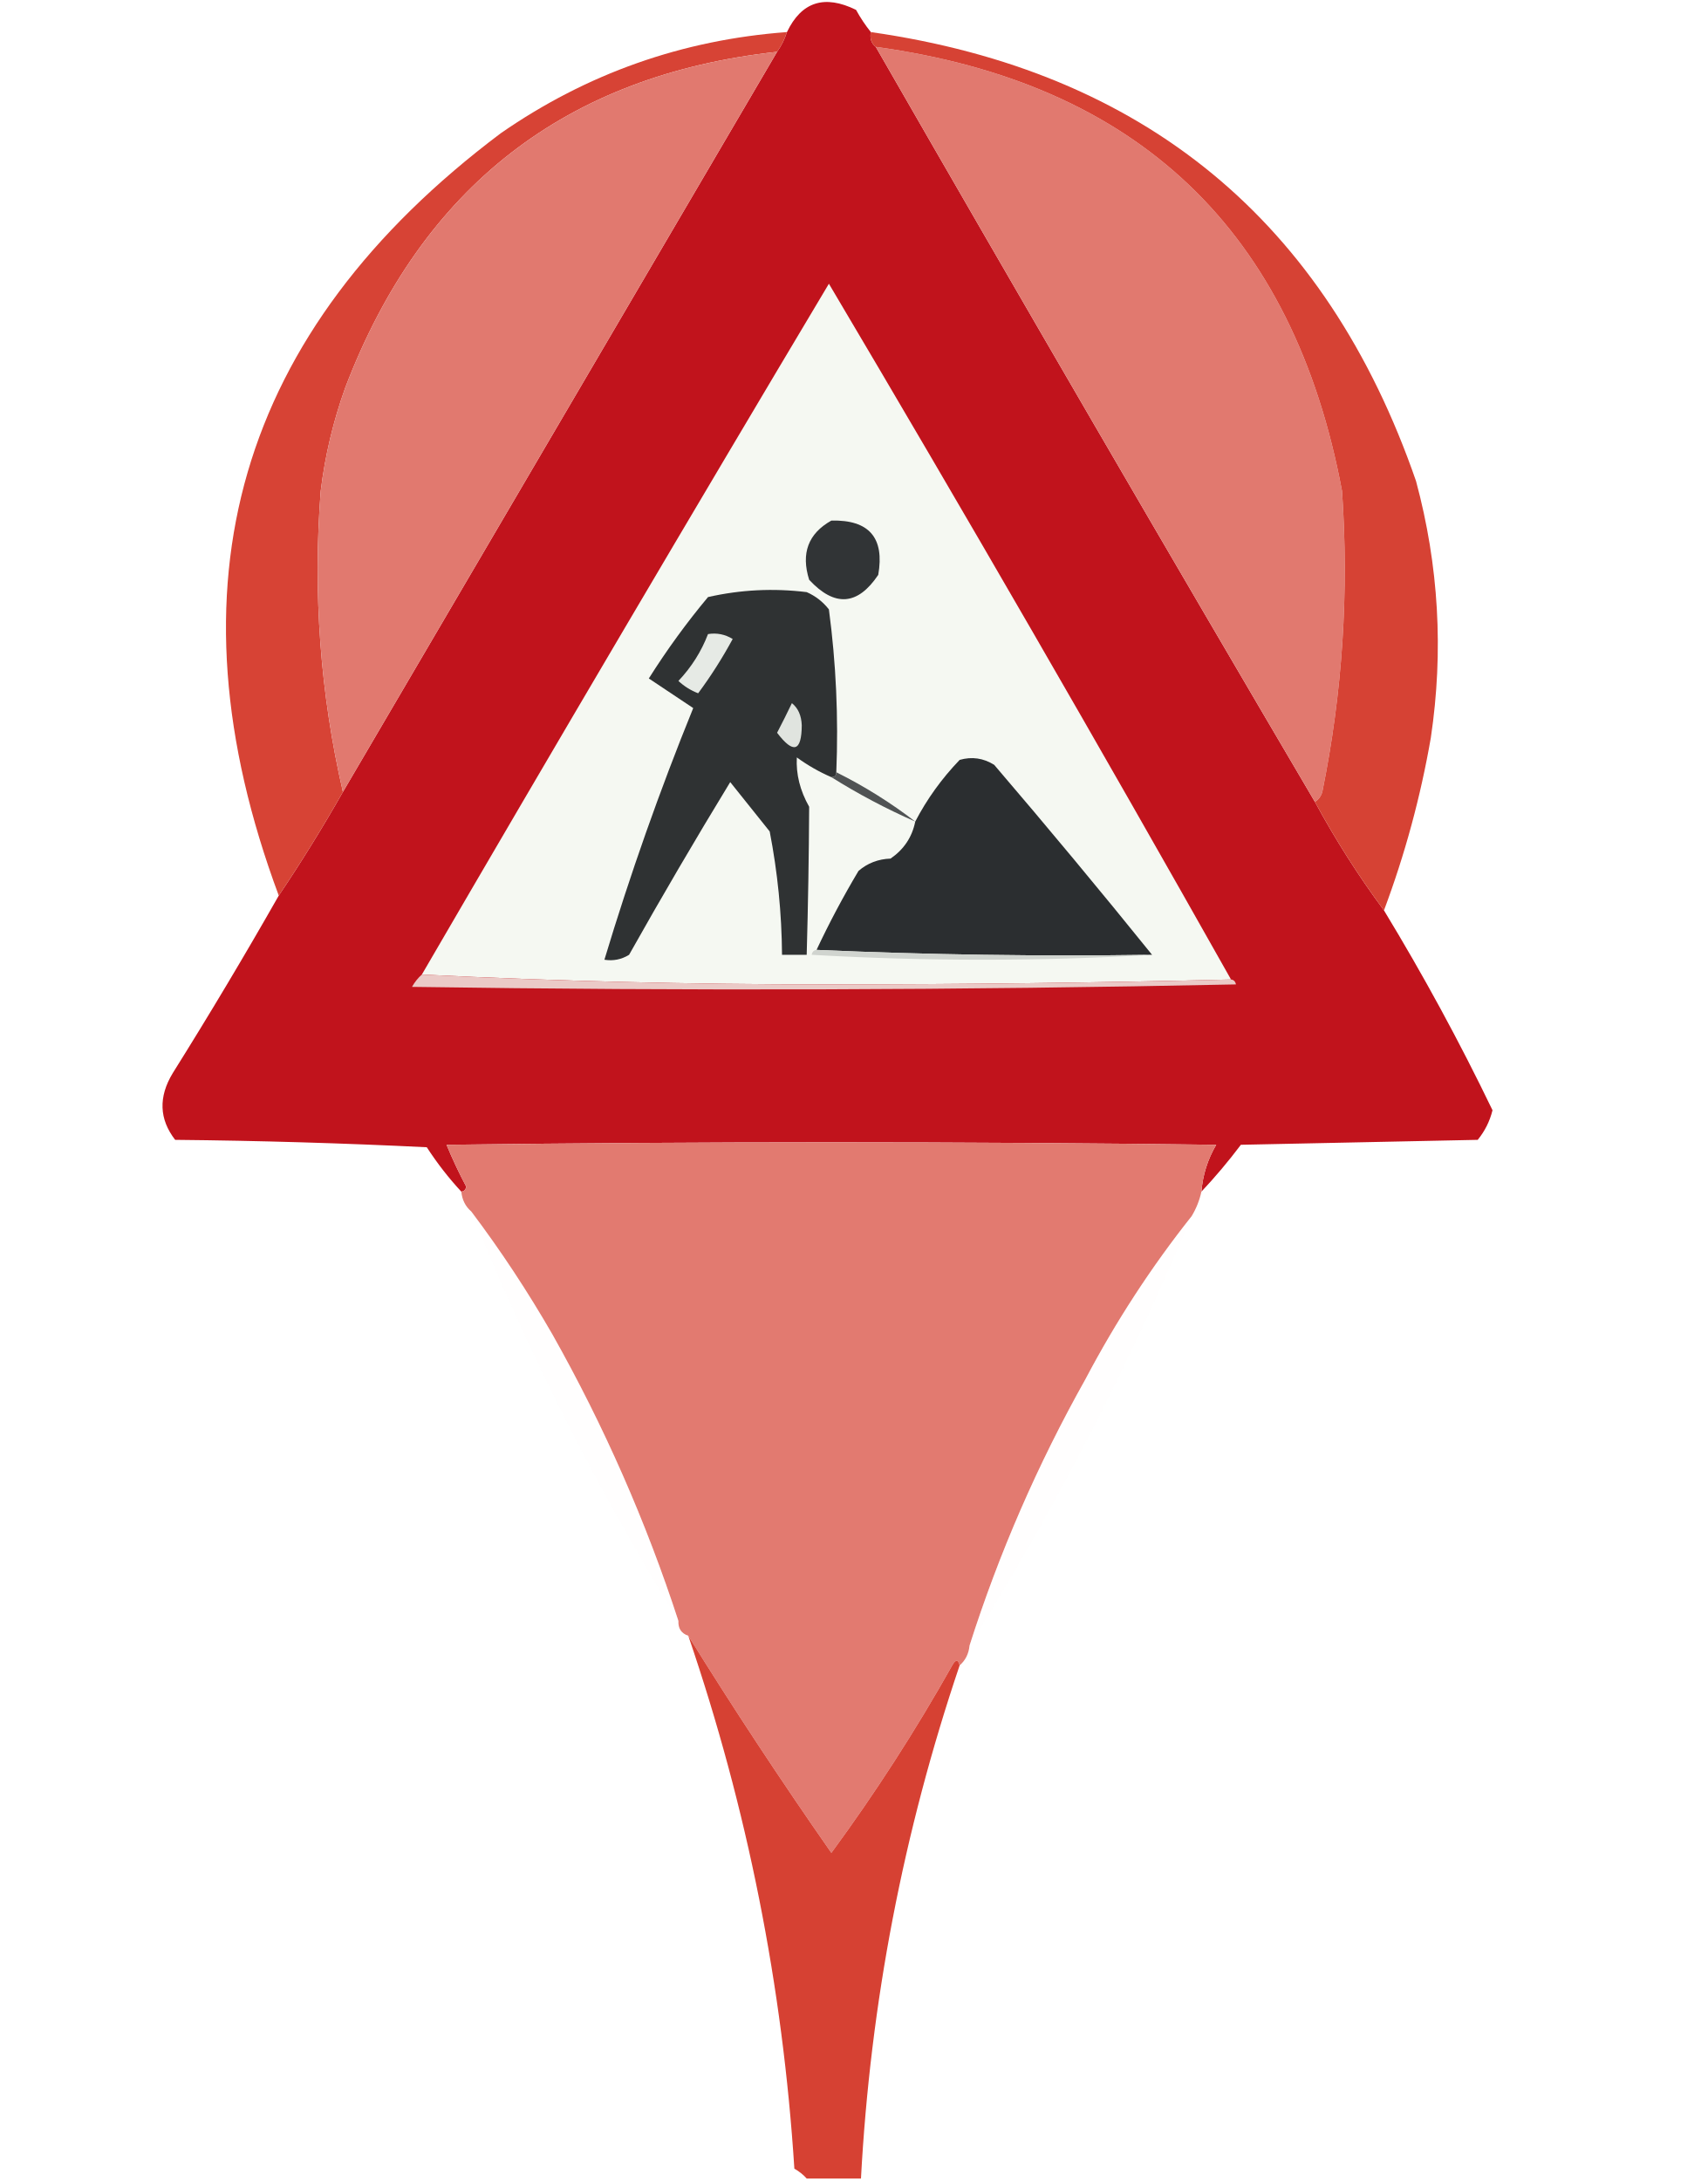
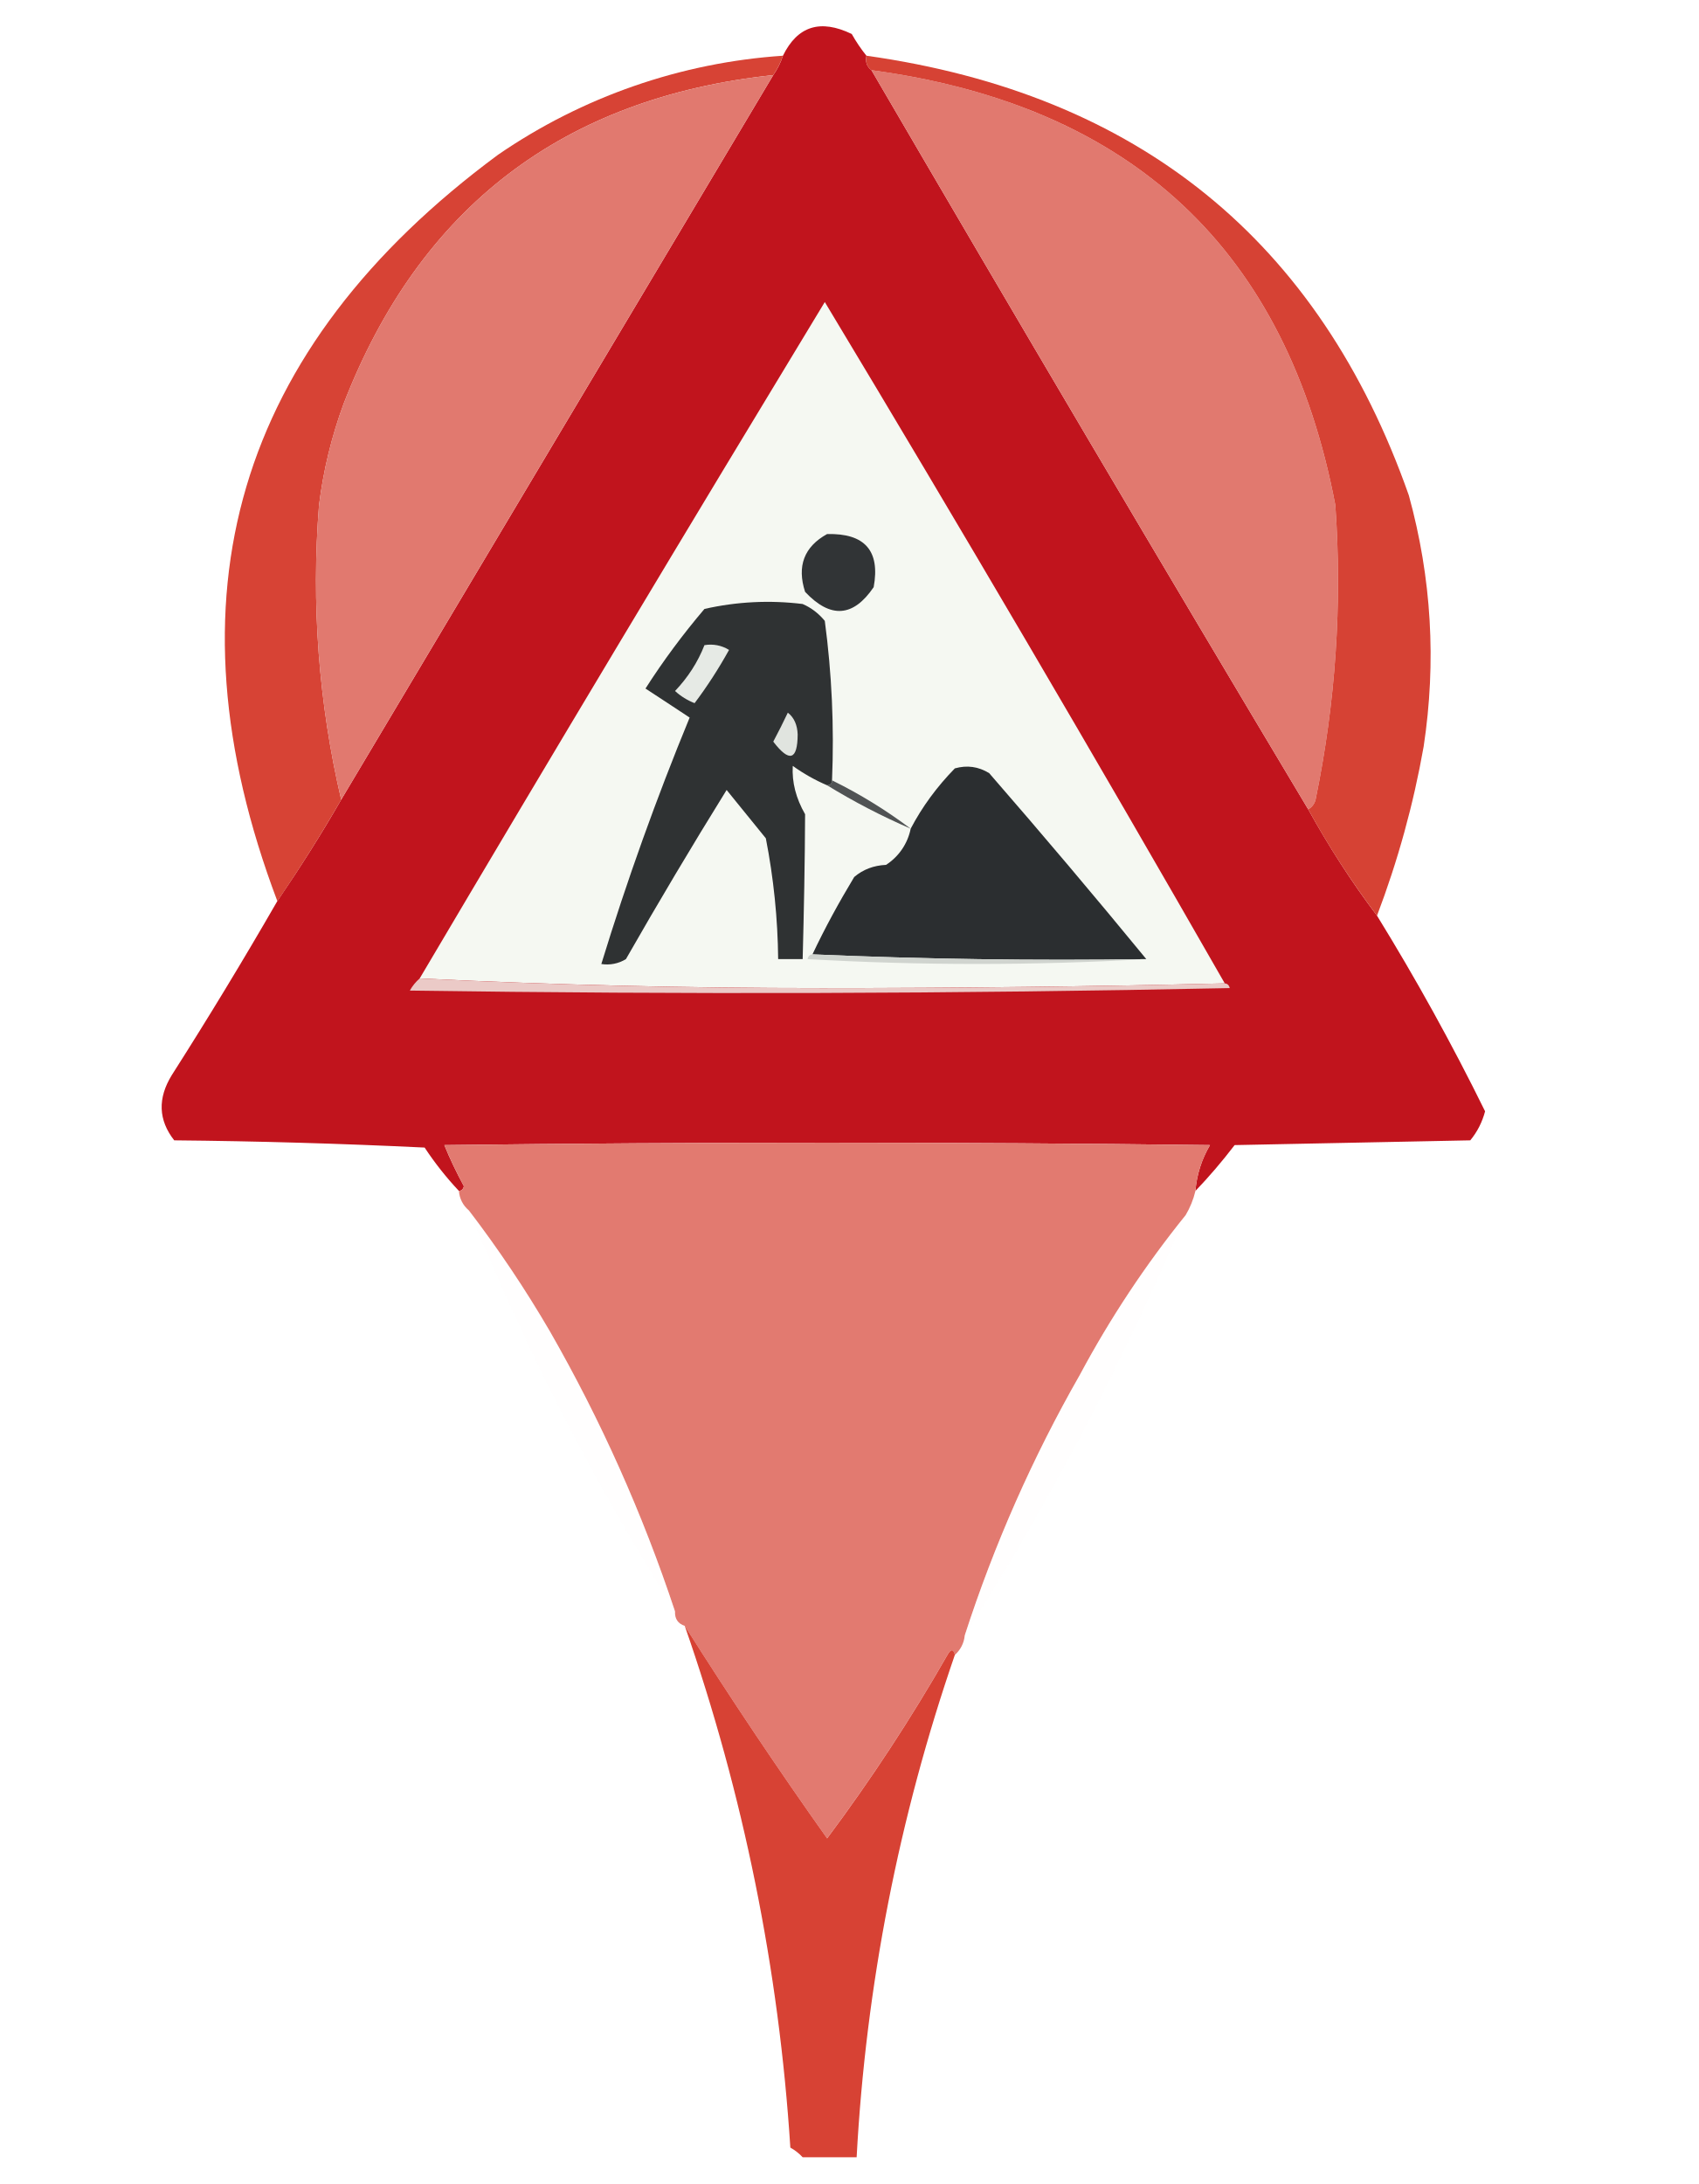
- <svg xmlns="http://www.w3.org/2000/svg" version="1.1" width="346px" height="442px" style="shape-rendering:geometricPrecision; text-rendering:geometricPrecision; image-rendering:optimizeQuality; fill-rule:evenodd; clip-rule:evenodd">
-   <g>
-     <path style="opacity:0.998" fill="#c1131c" d="M 176.5,6.5 C 176.263,7.791 176.596,8.791 177.5,9.5C 206.914,60.664 236.581,111.664 266.5,162.5C 270.681,170.208 275.348,177.542 280.5,184.5C 288.505,197.679 295.838,211.179 302.5,225C 301.944,227.237 300.944,229.237 299.5,231C 283.5,231.333 267.5,231.667 251.5,232C 248.969,235.358 246.302,238.524 243.5,241.5C 243.777,238.11 244.777,234.943 246.5,232C 194.5,231.333 142.5,231.333 90.5,232C 91.689,234.878 93.022,237.712 94.5,240.5C 94.376,241.107 94.043,241.44 93.5,241.5C 90.945,238.75 88.612,235.75 86.5,232.5C 69.51,231.667 52.51,231.167 35.5,231C 32.257,226.813 32.09,222.313 35,217.5C 42.43,205.638 49.596,193.638 56.5,181.5C 61.07,174.704 65.403,167.704 69.5,160.5C 98.833,110.5 128.167,60.5 157.5,10.5C 158.345,9.329 159.011,7.995 159.5,6.5C 162.442,0.354 167.109,-1.146 173.5,2C 174.386,3.615 175.386,5.115 176.5,6.5 Z" />
-   </g>
-   <g>
-     <path style="opacity:0.984" fill="#d64032" d="M 159.5,6.5 C 159.011,7.995 158.345,9.329 157.5,10.5C 114.692,15.2 85.525,37.867 70,78.5C 67.546,85.314 65.88,92.314 65,99.5C 63.404,120.208 64.904,140.542 69.5,160.5C 65.403,167.704 61.07,174.704 56.5,181.5C 33.09,118.615 48.09,67.115 101.5,27C 118.949,14.905 138.282,8.072 159.5,6.5 Z" />
-   </g>
-   <g>
-     <path style="opacity:1" fill="#e1796f" d="M 157.5,10.5 C 128.167,60.5 98.833,110.5 69.5,160.5C 64.904,140.542 63.404,120.208 65,99.5C 65.88,92.314 67.546,85.314 70,78.5C 85.525,37.867 114.692,15.2 157.5,10.5 Z" />
-   </g>
-   <g>
-     <path style="opacity:1" fill="#e1796f" d="M 177.5,9.5 C 230.623,16.789 262.123,46.789 272,99.5C 273.429,120.017 272.096,140.35 268,160.5C 267.722,161.416 267.222,162.082 266.5,162.5C 236.581,111.664 206.914,60.664 177.5,9.5 Z" />
-   </g>
-   <g>
-     <path style="opacity:0.988" fill="#d64032" d="M 176.5,6.5 C 231.914,14.425 268.747,44.758 287,97.5C 291.614,114.618 292.614,131.951 290,149.5C 287.919,161.491 284.753,173.158 280.5,184.5C 275.348,177.542 270.681,170.208 266.5,162.5C 267.222,162.082 267.722,161.416 268,160.5C 272.096,140.35 273.429,120.017 272,99.5C 262.123,46.789 230.623,16.789 177.5,9.5C 176.596,8.791 176.263,7.791 176.5,6.5 Z" />
-   </g>
-   <g>
-     <path style="opacity:1" fill="#f5f8f2" d="M 249.5,198.5 C 222.335,199.167 195.002,199.5 167.5,199.5C 139.825,199.5 112.492,198.833 85.5,197.5C 112.736,150.696 140.236,104.03 168,57.5C 195.695,104.228 222.862,151.228 249.5,198.5 Z" />
-   </g>
-   <g>
-     <path style="opacity:1" fill="#313436" d="M 168.5,105.5 C 176.149,105.314 179.315,108.981 178,116.5C 173.829,122.729 169.163,123.062 164,117.5C 162.309,112.131 163.809,108.131 168.5,105.5 Z" />
-   </g>
-   <g>
-     <path style="opacity:1" fill="#2f3233" d="M 169.5,156.5 C 169.5,157.167 169.167,157.5 168.5,157.5C 166.031,156.431 163.698,155.098 161.5,153.5C 161.312,156.885 162.146,160.218 164,163.5C 163.946,173.489 163.779,183.489 163.5,193.5C 161.833,193.5 160.167,193.5 158.5,193.5C 158.436,185.091 157.603,176.757 156,168.5C 153.333,165.167 150.667,161.833 148,158.5C 140.967,170.037 134.134,181.703 127.5,193.5C 125.955,194.452 124.288,194.785 122.5,194.5C 127.695,177.25 133.695,160.25 140.5,143.5C 137.5,141.5 134.5,139.5 131.5,137.5C 135.133,131.734 139.133,126.234 143.5,121C 150.099,119.504 156.766,119.171 163.5,120C 165.286,120.785 166.786,121.951 168,123.5C 169.454,134.397 169.954,145.397 169.5,156.5 Z" />
-   </g>
-   <g>
-     <path style="opacity:1" fill="#e6eae5" d="M 143.5,128.5 C 145.288,128.215 146.955,128.548 148.5,129.5C 146.403,133.372 144.069,137.039 141.5,140.5C 139.998,139.917 138.665,139.084 137.5,138C 140.146,135.198 142.146,132.032 143.5,128.5 Z" />
-   </g>
-   <g>
-     <path style="opacity:1" fill="#e0e4df" d="M 160.5,142.5 C 161.765,143.514 162.431,145.014 162.5,147C 162.463,152.34 160.796,152.84 157.5,148.5C 158.559,146.466 159.559,144.466 160.5,142.5 Z" />
-   </g>
-   <g>
-     <path style="opacity:1" fill="#2b2e30" d="M 233.5,193.5 C 210.661,193.831 187.994,193.497 165.5,192.5C 168.066,187.035 170.899,181.702 174,176.5C 175.826,174.926 177.993,174.093 180.5,174C 183.2,172.143 184.866,169.643 185.5,166.5C 187.862,161.957 190.862,157.79 194.5,154C 196.971,153.294 199.305,153.627 201.5,155C 212.378,167.707 223.045,180.54 233.5,193.5 Z" />
-   </g>
-   <g>
-     <path style="opacity:1" fill="#505354" d="M 169.5,156.5 C 175.206,159.347 180.539,162.68 185.5,166.5C 179.578,163.894 173.911,160.894 168.5,157.5C 169.167,157.5 169.5,157.167 169.5,156.5 Z" />
-   </g>
-   <g>
-     <path style="opacity:1" fill="#d0d4cf" d="M 165.5,192.5 C 187.994,193.497 210.661,193.831 233.5,193.5C 210.663,194.829 187.663,194.829 164.5,193.5C 164.624,192.893 164.957,192.56 165.5,192.5 Z" />
-   </g>
-   <g>
-     <path style="opacity:1" fill="#ebcac7" d="M 85.5,197.5 C 112.492,198.833 139.825,199.5 167.5,199.5C 195.002,199.5 222.335,199.167 249.5,198.5C 250.043,198.56 250.376,198.893 250.5,199.5C 194.836,200.667 139.17,200.833 83.5,200C 84.066,199.005 84.733,198.172 85.5,197.5 Z" />
-   </g>
-   <g>
-     <path style="opacity:1" fill="#e27a70" d="M 243.5,241.5 C 243.107,243.284 242.441,244.95 241.5,246.5C 233.362,256.752 226.195,267.752 220,279.5C 210.306,296.77 202.472,314.77 196.5,333.5C 196.34,335.153 195.674,336.486 194.5,337.5C 194.19,336.262 193.69,336.262 193,337.5C 185.568,350.713 177.401,363.38 168.5,375.5C 158.148,360.658 148.482,345.992 139.5,331.5C 138.094,331.027 137.427,330.027 137.5,328.5C 130.951,308.394 122.451,289.06 112,270.5C 106.973,261.759 101.473,253.425 95.5,245.5C 94.326,244.486 93.66,243.153 93.5,241.5C 94.043,241.44 94.376,241.107 94.5,240.5C 93.022,237.712 91.689,234.878 90.5,232C 142.5,231.333 194.5,231.333 246.5,232C 244.777,234.943 243.777,238.11 243.5,241.5 Z" />
-   </g>
-   <g>
-     <path style="opacity:0.235" fill="#fefcfc" d="M 95.5,245.5 C 101.473,253.425 106.973,261.759 112,270.5C 122.451,289.06 130.951,308.394 137.5,328.5C 121.152,302.138 107.152,274.471 95.5,245.5 Z" />
-   </g>
-   <g>
-     <path style="opacity:0.238" fill="#fefcfb" d="M 241.5,246.5 C 228.823,276.858 213.823,305.858 196.5,333.5C 202.472,314.77 210.306,296.77 220,279.5C 226.195,267.752 233.362,256.752 241.5,246.5 Z" />
-   </g>
-   <g>
-     <path style="opacity:0.985" fill="#d63f31" d="M 194.5,337.5 C 183.074,371.294 176.408,405.961 174.5,441.5C 170.833,441.5 167.167,441.5 163.5,441.5C 162.828,440.733 161.995,440.066 161,439.5C 158.638,402.526 151.472,366.526 139.5,331.5C 148.482,345.992 158.148,360.658 168.5,375.5C 177.401,363.38 185.568,350.713 193,337.5C 193.69,336.262 194.19,336.262 194.5,337.5 Z" />
-   </g>
+ <svg xmlns="http://www.w3.org/2000/svg" xmlns:xlink="http://www.w3.org/1999/xlink" width="35" height="45" viewBox="0 0 35 44">
+   <defs>
+     <clipPath id="g">
+       <path d="M0 0h35v44H0z" />
+     </clipPath>
+     <clipPath id="c">
+       <path d="M0 0h35v44H0z" />
+     </clipPath>
+     <clipPath id="d">
+       <path d="M0 0h35v44H0z" />
+     </clipPath>
+     <clipPath id="b">
+       <path d="M0 0h35v44H0z" />
+     </clipPath>
+     <clipPath id="e">
+       <path d="M0 0h35v44H0z" />
+     </clipPath>
+     <clipPath id="f">
+       <path d="M0 0h35v44H0z" />
+     </clipPath>
+     <mask id="i">
+       <g filter="url(#a)">
+         <path style="fill:#000;fill-opacity:.996;stroke:none" d="M0 0h35v44H0z" />
+       </g>
+     </mask>
+     <mask id="o">
+       <g filter="url(#a)">
+         <path style="fill:#000;fill-opacity:.235;stroke:none" d="M0 0h35v44H0z" />
+       </g>
+     </mask>
+     <mask id="m">
+       <g filter="url(#a)">
+         <path style="fill:#000;fill-opacity:.988;stroke:none" d="M0 0h35v44H0z" />
+       </g>
+     </mask>
+     <mask id="q">
+       <g filter="url(#a)">
+         <path style="fill:#000;fill-opacity:.239;stroke:none" d="M0 0h35v44H0z" />
+       </g>
+     </mask>
+     <mask id="k">
+       <g filter="url(#a)">
+         <path style="fill:#000;fill-opacity:.984;stroke:none" d="M0 0h35v44H0z" />
+       </g>
+     </mask>
+     <mask id="s">
+       <g filter="url(#a)">
+         <path style="fill:#000;fill-opacity:.984;stroke:none" d="M0 0h35v44H0z" />
+       </g>
+     </mask>
+     <g id="l" clip-path="url(#d)">
+       <path style="stroke:none;fill-rule:evenodd;fill:#d64032;fill-opacity:1" d="M17.855.648c5.606.79 9.329 3.809 11.176 9.059.469 1.703.57 3.43.305 5.176a19.185 19.185 0 0 1-.961 3.484 18.274 18.274 0 0 1-1.418-2.191.31.31 0 0 0 .152-.2c.414-2.003.551-4.027.407-6.07-1-5.25-4.188-8.234-9.559-8.96-.094-.071-.129-.169-.102-.298zm0 0" />
+     </g>
+     <g id="j" clip-path="url(#c)">
+       <path style="stroke:none;fill-rule:evenodd;fill:#d64032;fill-opacity:1" d="M16.133.648a1.464 1.464 0 0 1-.2.399c-4.331.465-7.28 2.723-8.851 6.77a9.383 9.383 0 0 0-.508 2.09 19.762 19.762 0 0 0 .457 6.07 32.513 32.513 0 0 1-1.316 2.09c-2.367-6.258-.852-11.387 4.55-15.38A11.761 11.761 0 0 1 16.134.648zm0 0" />
+     </g>
+     <g id="r" clip-path="url(#g)">
+       <path style="stroke:none;fill-rule:evenodd;fill:#d63f31;fill-opacity:1" d="M19.676 33.598a38.028 38.028 0 0 0-2.024 10.351H16.54a1.026 1.026 0 0 0-.254-.199A40.482 40.482 0 0 0 14.11 33a98.49 98.49 0 0 0 2.934 4.379 37.061 37.061 0 0 0 2.48-3.781c.07-.125.122-.125.153 0zm0 0" />
+     </g>
+     <g id="p" clip-path="url(#f)">
+       <path style="stroke:none;fill-rule:evenodd;fill:#fefcfb;fill-opacity:1" d="M24.43 24.54a59.145 59.145 0 0 1-4.551 8.66 28.497 28.497 0 0 1 2.375-5.376 21.003 21.003 0 0 1 2.176-3.285zm0 0" />
+     </g>
+     <g id="h" clip-path="url(#b)">
+       <path style="stroke:none;fill-rule:evenodd;fill:#c1131c;fill-opacity:1" d="M17.855.648c-.027.13.008.227.102.297a1605.81 1605.81 0 0 0 9 15.23c.426.77.895 1.5 1.418 2.192a48.291 48.291 0 0 1 2.227 4.031c-.059.223-.16.422-.305.598-1.617.031-3.238.067-4.856.098-.257.336-.527.652-.808.945.027-.336.129-.652.3-.945a624.78 624.78 0 0 0-15.777 0c.117.289.254.57.403.847-.012.059-.047.094-.102.098a6.658 6.658 0 0 1-.707-.894 133.611 133.611 0 0 0-5.16-.149c-.328-.418-.344-.867-.05-1.344a93.148 93.148 0 0 0 2.175-3.586c.46-.675.902-1.37 1.316-2.09C9.996 11 12.965 6.024 15.934 1.047c.082-.116.152-.25.199-.398.3-.613.77-.761 1.418-.449.09.16.191.309.304.45zm0 0" />
+     </g>
+     <g id="n" clip-path="url(#e)">
+       <path style="stroke:none;fill-rule:evenodd;fill:#fefcfc;fill-opacity:1" d="M9.66 24.438c.606.789 1.16 1.62 1.668 2.488a31.565 31.565 0 0 1 2.582 5.777 53.082 53.082 0 0 1-4.25-8.266zm0 0" />
+     </g>
+     <filter id="a" filterUnits="objectBoundingBox" x="0%" y="0%" width="100%" height="100%">
+       <feColorMatrix in="SourceGraphic" values="0 0 0 0 1 0 0 0 0 1 0 0 0 0 1 0 0 0 1 0" />
+     </filter>
+   </defs>
+   <use xlink:href="#h" mask="url(#i)" />
+   <use xlink:href="#j" mask="url(#k)" />
+   <path style="stroke:none;fill-rule:evenodd;fill:#e1796f;fill-opacity:1" d="M15.934 1.047C12.964 6.023 9.996 11 7.03 15.977a19.762 19.762 0 0 1-.457-6.07c.09-.716.258-1.415.508-2.09 1.57-4.047 4.52-6.305 8.852-6.77zM17.957.945c5.371.727 8.559 3.711 9.559 8.961a22.139 22.139 0 0 1-.407 6.07.31.31 0 0 1-.152.2 1605.81 1605.81 0 0 1-9-15.23zm0 0" />
+   <use xlink:href="#l" mask="url(#m)" />
+   <path style="stroke:none;fill-rule:evenodd;fill:#f5f8f2;fill-opacity:1" d="M25.238 19.762c-2.746.066-5.511.097-8.293.097-2.8 0-5.566-.066-8.297-.199 2.754-4.66 5.54-9.305 8.348-13.937 2.8 4.652 5.547 9.332 8.242 14.039zm0 0" />
+   <path style="stroke:none;fill-rule:evenodd;fill:#313436;fill-opacity:1" d="M17.043 10.504c.777-.02 1.098.344.96 1.094-.421.62-.89.652-1.413.097-.172-.53-.02-.93.453-1.191zm0 0" />
+   <path style="stroke:none;fill-rule:evenodd;fill:#2f3233;fill-opacity:1" d="M17.145 15.578c0 .067-.032.102-.102.102a3.723 3.723 0 0 1-.707-.399c-.02.336.066.668.254.996-.004.993-.024 1.989-.05 2.985h-.505a13.68 13.68 0 0 0-.254-2.489l-.808-.996a112.07 112.07 0 0 0-2.075 3.485.744.744 0 0 1-.507.101 57.806 57.806 0 0 1 1.82-5.078c-.3-.2-.606-.398-.91-.598.367-.574.773-1.12 1.215-1.64a5.874 5.874 0 0 1 2.023-.102c.18.078.332.196.457.348.145 1.086.195 2.18.149 3.285zm0 0" />
+   <path style="stroke:none;fill-rule:evenodd;fill:#e6eae5;fill-opacity:1" d="M14.516 12.793a.725.725 0 0 1 .507.098c-.214.386-.449.75-.71 1.097a1.292 1.292 0 0 1-.403-.25c.266-.281.469-.593.606-.945zm0 0" />
+   <path style="stroke:none;fill-rule:evenodd;fill:#e0e4df;fill-opacity:1" d="M16.234 14.184c.13.101.196.254.203.449-.003.531-.171.582-.503.148.105-.199.207-.398.3-.597zm0 0" />
+   <path style="stroke:none;fill-rule:evenodd;fill:#2b2e30;fill-opacity:1" d="M23.621 19.262c-2.312.035-4.605 0-6.879-.098.258-.547.547-1.074.86-1.594.183-.156.402-.238.656-.25a1.16 1.16 0 0 0 .508-.746c.238-.453.543-.867.91-1.242.25-.07.484-.039.707.098a174.995 174.995 0 0 1 3.238 3.832zm0 0" />
+   <path style="stroke:none;fill-rule:evenodd;fill:#505354;fill-opacity:1" d="M17.145 15.578c.578.285 1.117.617 1.62.996a13.56 13.56 0 0 1-1.722-.894c.07 0 .102-.035.102-.102zm0 0" />
+   <path style="stroke:none;fill-rule:evenodd;fill:#d0d4cf;fill-opacity:1" d="M16.742 19.164c2.274.098 4.567.133 6.88.098a61.197 61.197 0 0 1-6.981 0c.011-.059.047-.094.101-.098zm0 0" />
+   <path style="stroke:none;fill-rule:evenodd;fill:#ebcac7;fill-opacity:1" d="M8.648 19.66c2.73.133 5.497.2 8.297.2 2.782 0 5.547-.032 8.293-.098.055.004.09.039.102.097-5.633.118-11.262.133-16.895.051a.932.932 0 0 1 .203-.25zm0 0" />
+   <path style="stroke:none;fill-rule:evenodd;fill:#e27a70;fill-opacity:1" d="M24.633 24.04c-.043.179-.11.343-.203.5a21.003 21.003 0 0 0-2.176 3.284 28.497 28.497 0 0 0-2.375 5.375.6.6 0 0 1-.203.399c-.031-.125-.082-.125-.153 0a37.061 37.061 0 0 1-2.48 3.78A98.49 98.49 0 0 1 14.109 33c-.14-.047-.207-.148-.199-.297a31.565 31.565 0 0 0-2.582-5.777 24.026 24.026 0 0 0-1.668-2.488.567.567 0 0 1-.203-.399c.055-.004.09-.039.102-.098a8.83 8.83 0 0 1-.403-.847 624.78 624.78 0 0 1 15.778 0c-.172.293-.274.61-.301.945zm0 0" />
+   <use xlink:href="#n" mask="url(#o)" />
+   <use xlink:href="#p" mask="url(#q)" />
+   <use xlink:href="#r" mask="url(#s)" />
</svg>
